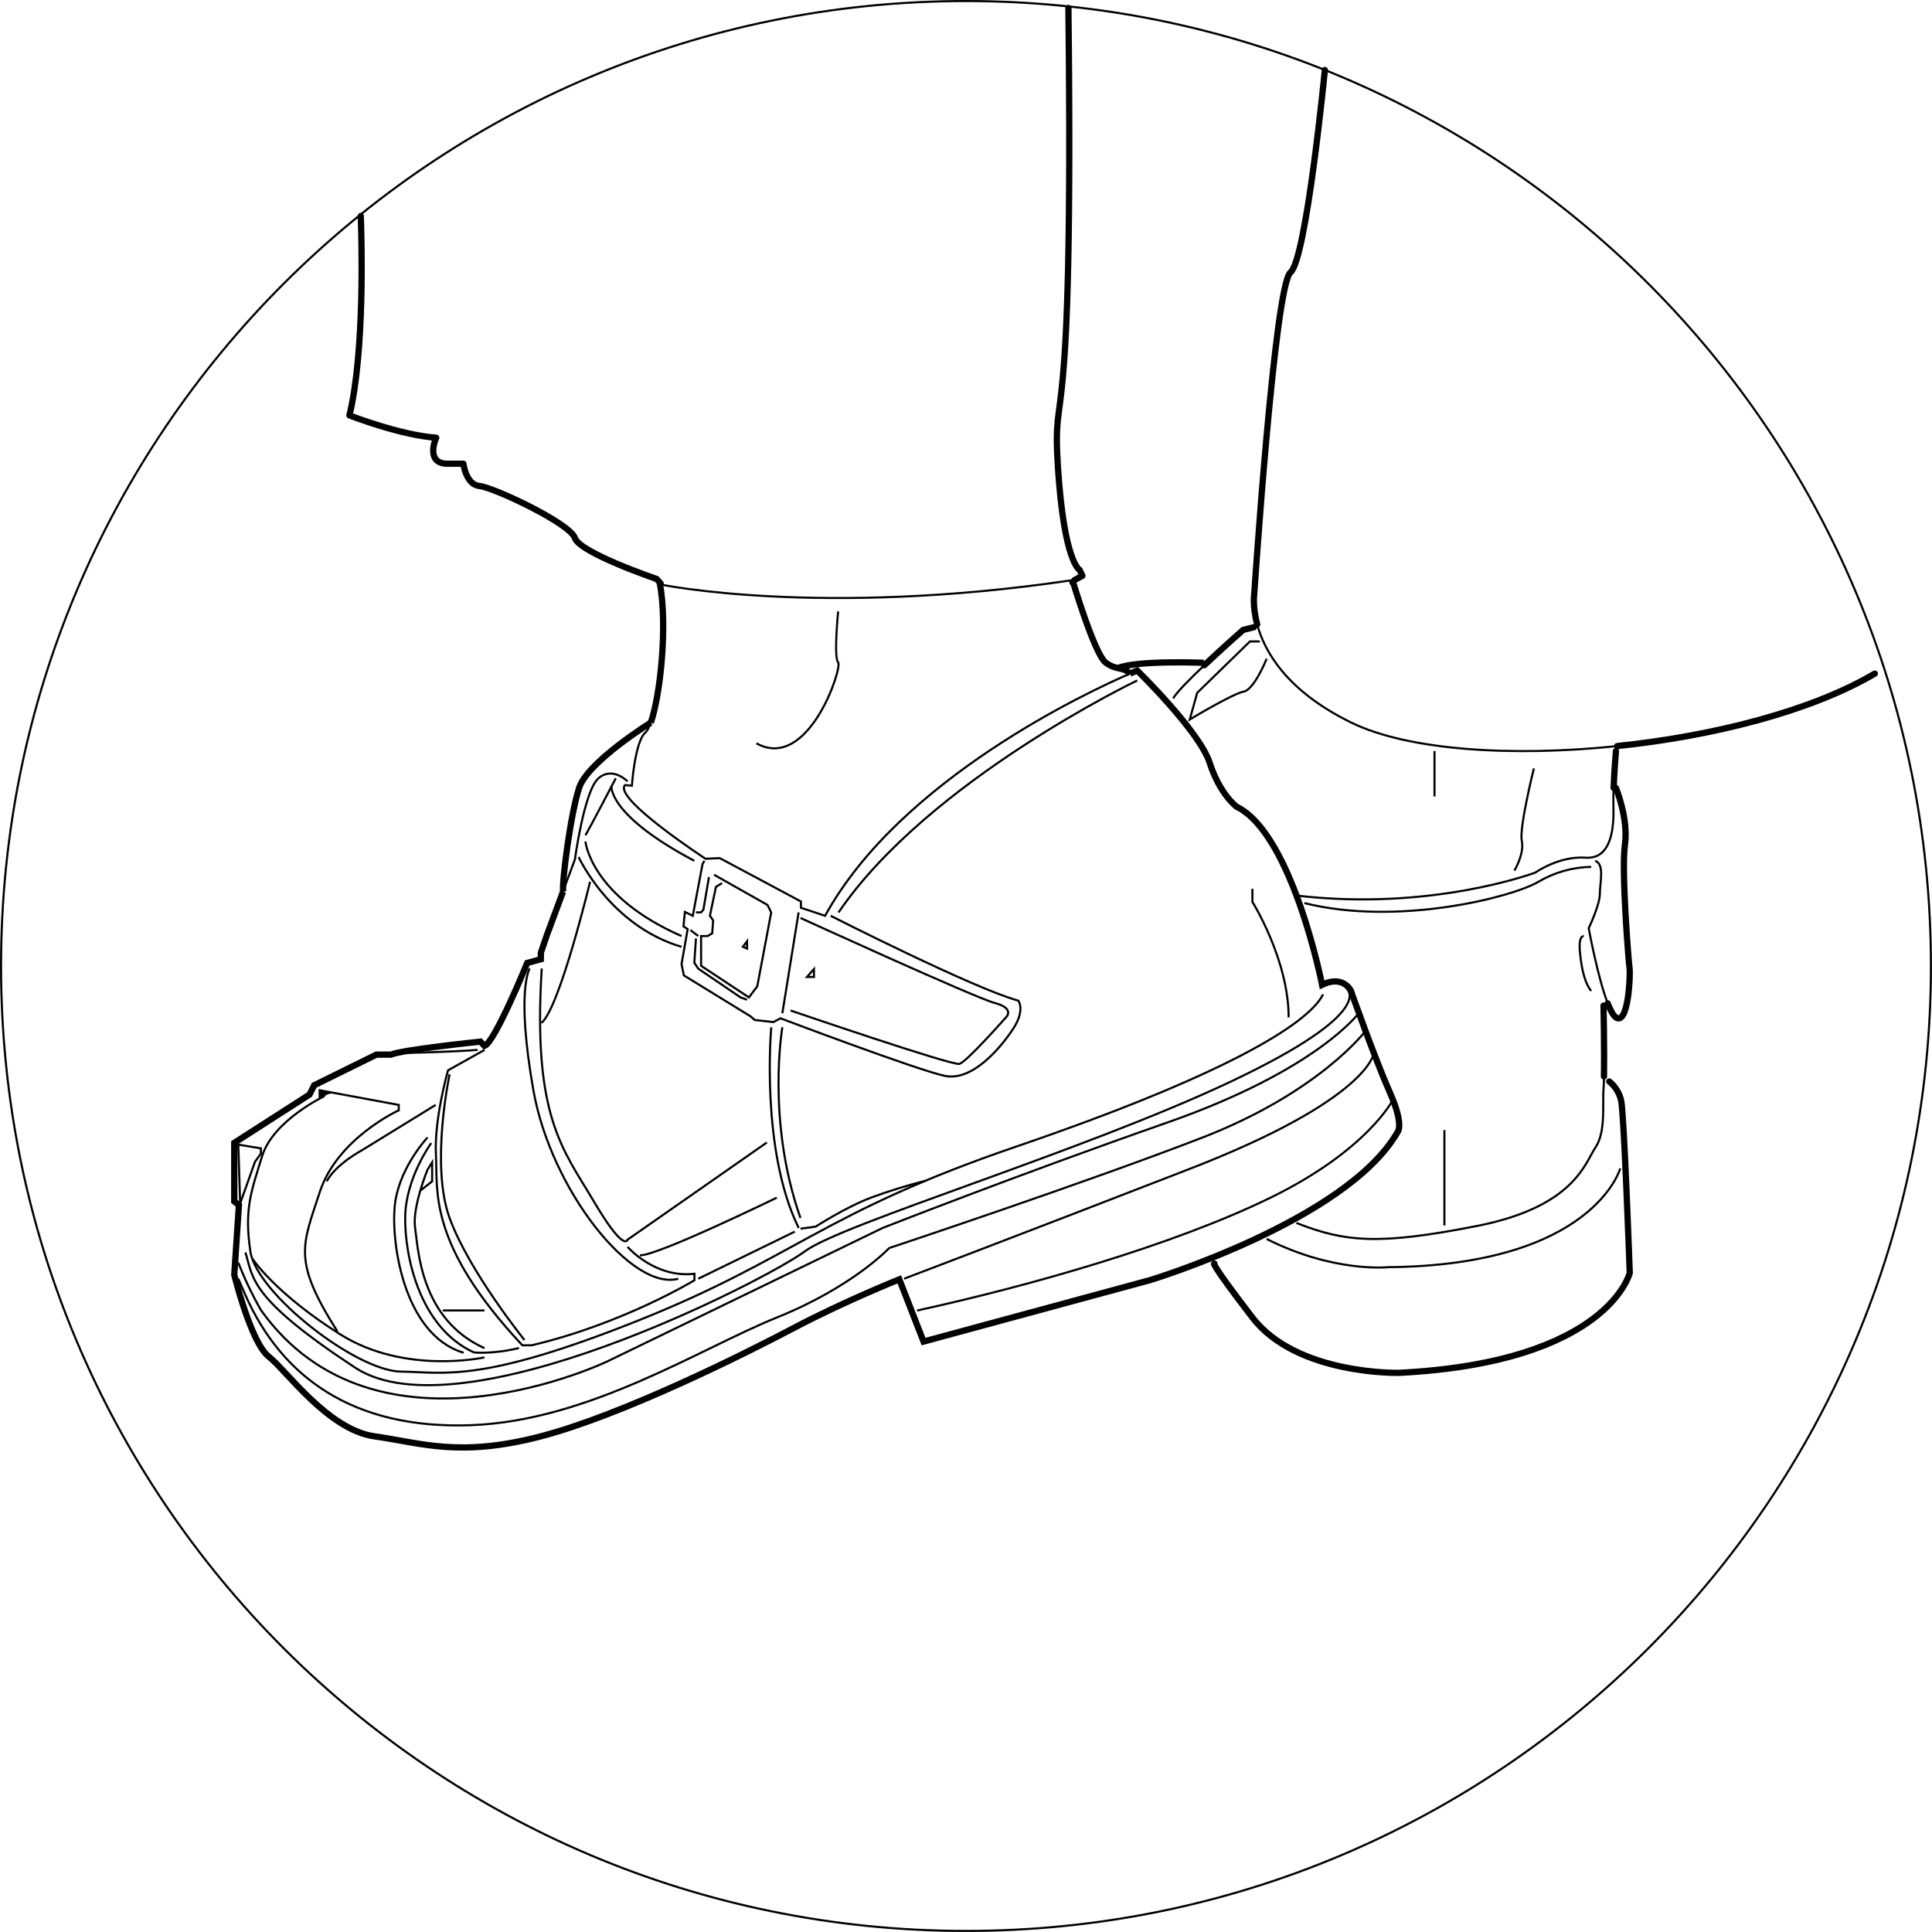
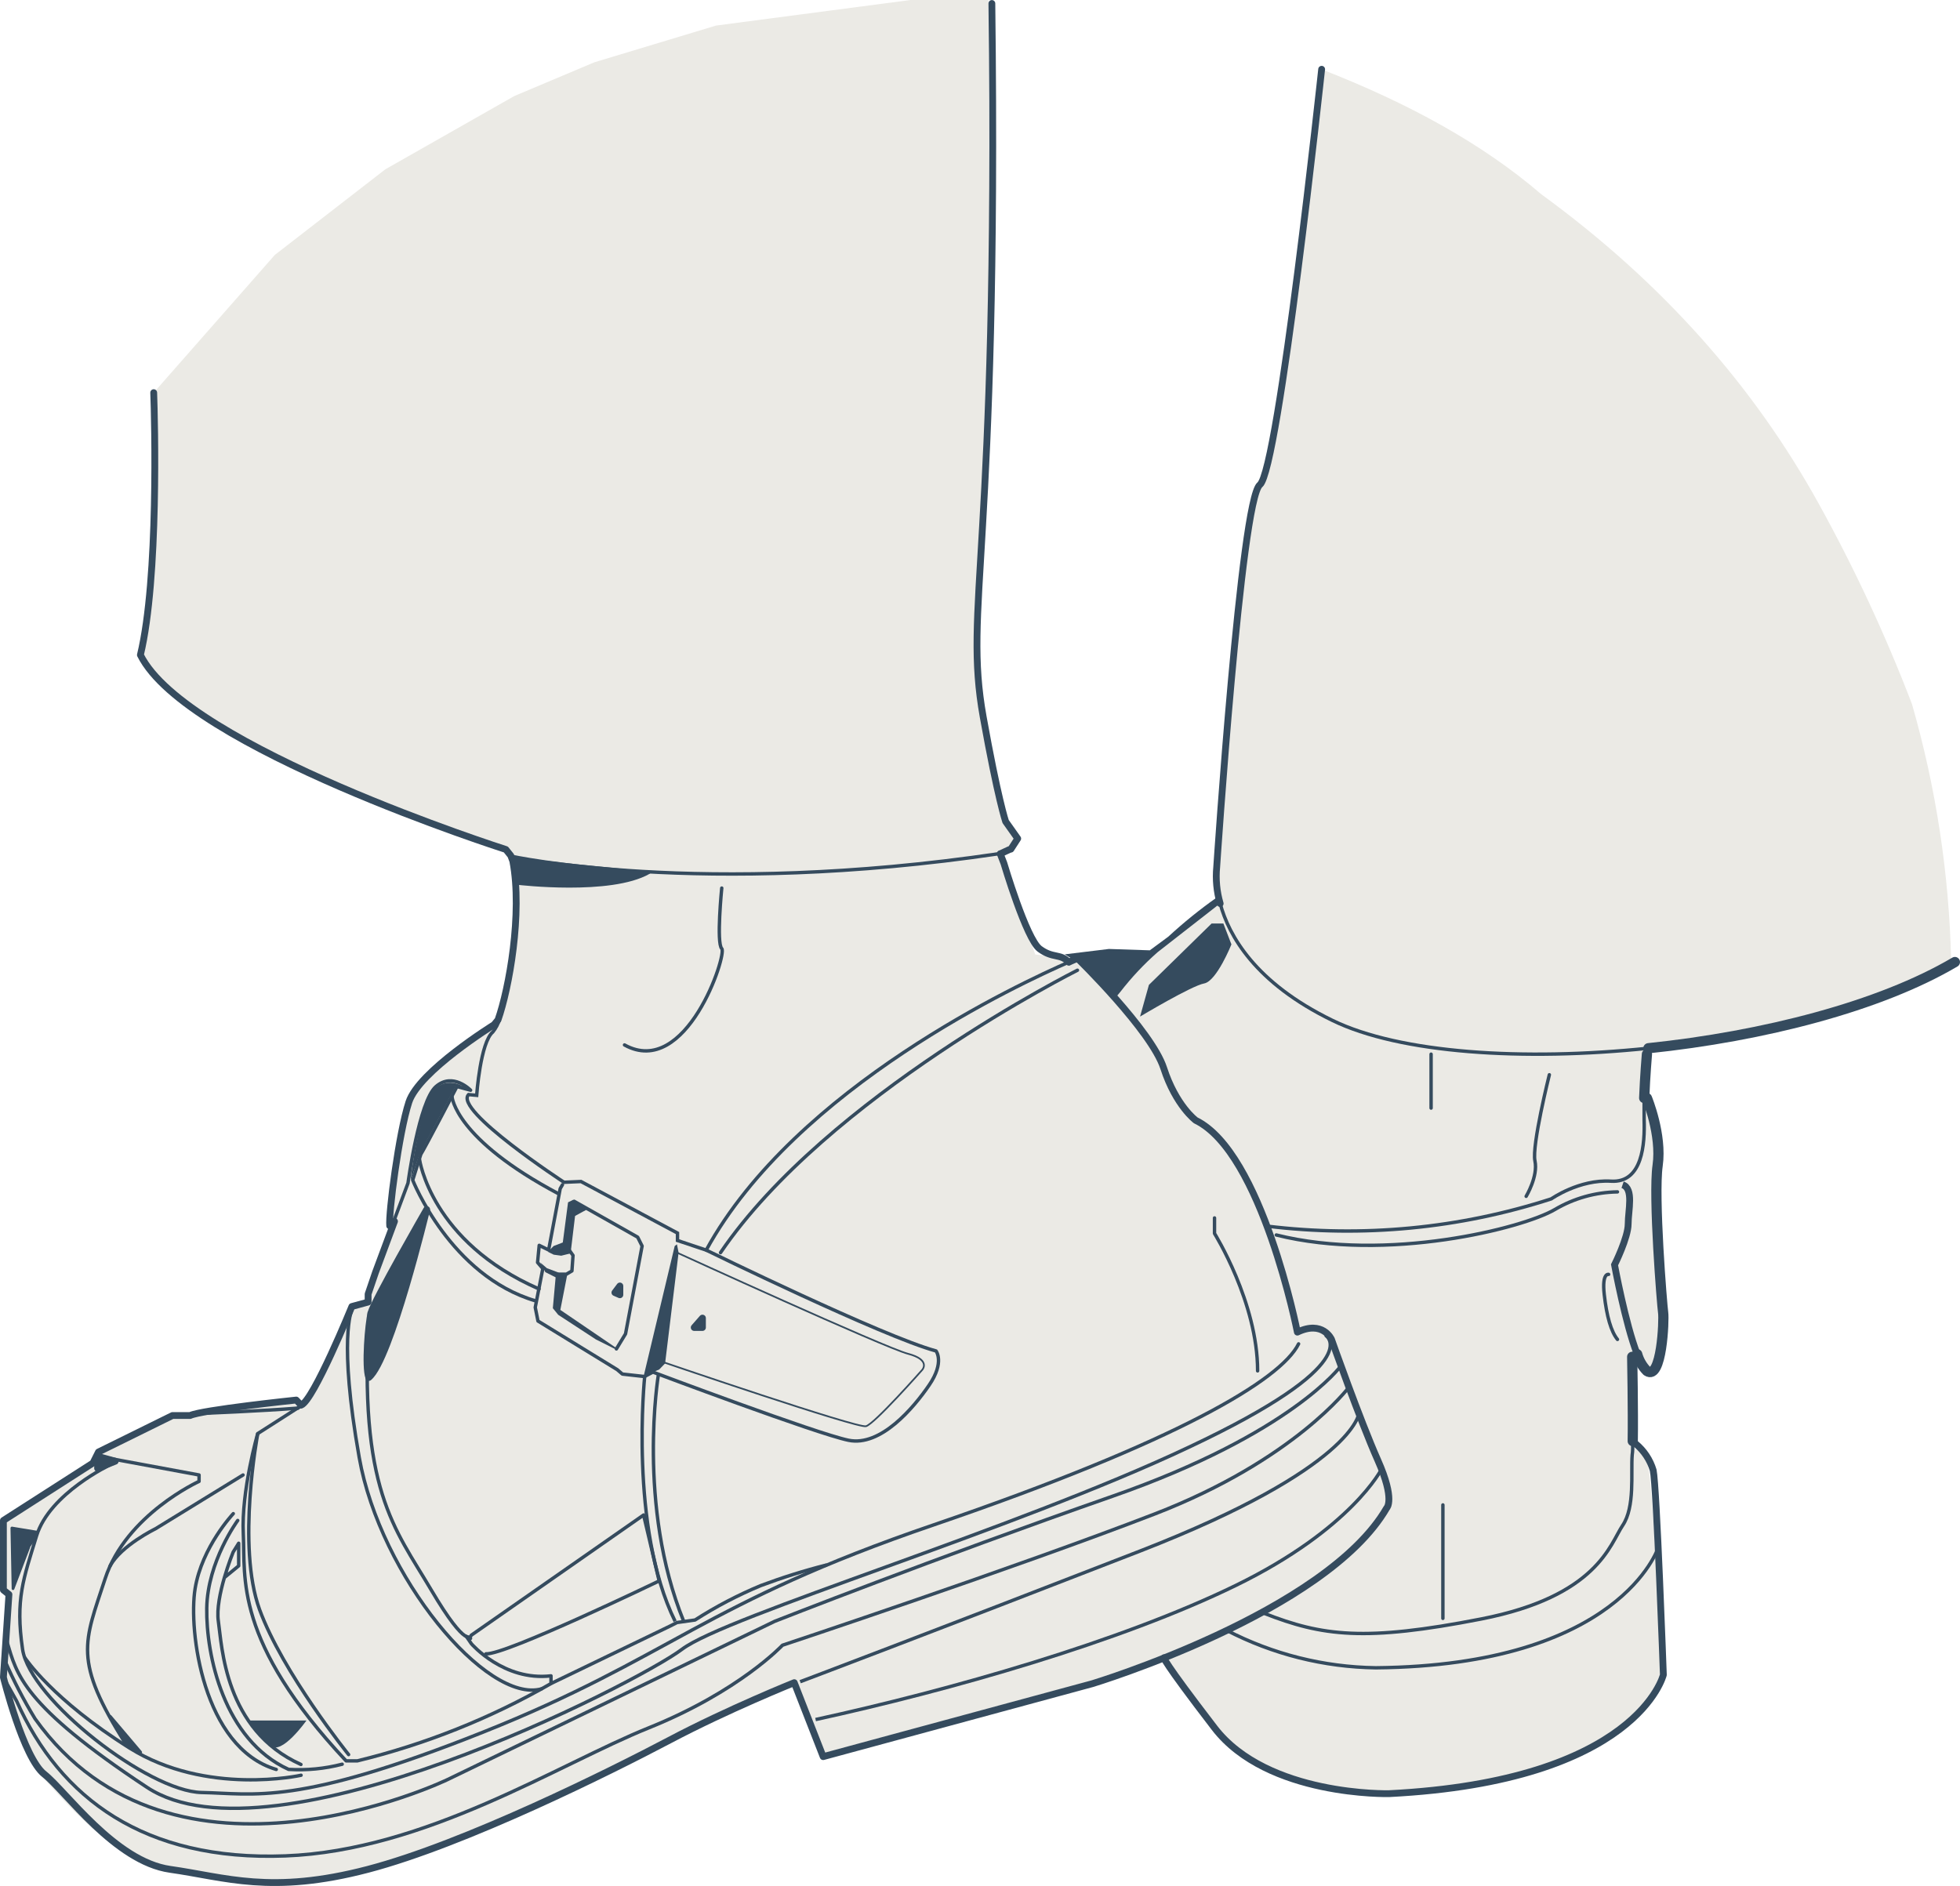
- <svg xmlns="http://www.w3.org/2000/svg" id="圖層_2" data-name="圖層 2" viewBox="0 0 924.33 924.33">
+ <svg xmlns="http://www.w3.org/2000/svg" id="圖層_1" data-name="圖層 1" viewBox="0 0 287.42 276.58">
  <defs>
-     <style>
-       .cls-1, .cls-2, .cls-3 {
-         fill: none;
-         stroke: #000;
-       }
- 
-       .cls-1, .cls-2 {
-         stroke-miterlimit: 10;
-       }
- 
-       .cls-1, .cls-3 {
-         stroke-width: 3px;
-       }
- 
-       .cls-3 {
-         stroke-linecap: round;
-         stroke-linejoin: round;
-       }
-     </style>
+     <style>.cls-1{fill:#ebeae5;}.cls-2,.cls-4,.cls-5,.cls-6,.cls-8,.cls-9{fill:none;}.cls-10,.cls-2,.cls-4,.cls-5,.cls-6,.cls-7,.cls-8,.cls-9{stroke:#354b5e;}.cls-10,.cls-2,.cls-4,.cls-6,.cls-7,.cls-8{stroke-linecap:round;stroke-linejoin:round;}.cls-10,.cls-2,.cls-5{stroke-width:0.5px;}.cls-10,.cls-3,.cls-7{fill:#354b5e;}.cls-4{stroke-width:0.25px;}.cls-5,.cls-9{stroke-miterlimit:10;}.cls-8{stroke-width:1.5px;}</style>
  </defs>
-   <path class="cls-1" d="M311.35,345.73s-30.08,18.64-34.23,31.09-8.3,45-7.7,49.77" />
-   <path class="cls-2" d="M300.23,373.85s-7.11-7.4-13.92-1.48-11.26,38.82-11.26,38.82l-5.72,15.37" />
-   <path class="cls-2" d="M397.42,438.15s68.44,34.81,89.77,40.59c0,0,3.56,4.45-2.66,13.78S465,517.41,452.08,514.74s-78.66-27.55-78.66-27.55L370,489l-8.89-1-2.07-1.78-31.86-19.56-1.11-5.4L329,444.52l-2-1.33.67-6.89,3.78,1.85,4.66-24.74.89-1.56" />
-   <line class="cls-2" x1="382.08" y1="436.52" x2="374.31" y2="484.74" />
-   <polyline class="cls-2" points="341.64 418.52 367.19 432.96 368.97 436.52 362.31 471.85 358.31 477.19 335.42 462.07 335.42 447.85 338.53 447.85 340.75 446.52 341.19 440.3 339.64 438.15 342.53 424.3 345.42 422.52" />
-   <polyline class="cls-2" points="339.19 419.63 336.53 435.22 335.42 436.52 332.97 436.52" />
-   <line class="cls-2" x1="334.08" y1="447.85" x2="330.31" y2="444.96" />
-   <polyline class="cls-2" points="332.97 448.96 332.19 460.63 334.08 463.45 354.31 477.19 357.42 478.3" />
-   <path class="cls-2" d="M383,439.19s83.56,38.22,92.89,40.66,5.78,6.45,5.78,6.45S462.53,508.08,459,509s-80.78-25.55-80.78-25.55" />
-   <path class="cls-2" d="M276.82,410s15,32.89,49.26,43" />
-   <path class="cls-2" d="M280.08,402.59s2.52,26.23,46,45.26" />
-   <path class="cls-2" d="M292.53,375.93s-2.15,13.77,39.66,35.92" />
-   <path class="cls-2" d="M294.6,372.37s-13,24.89-14.52,27.26" />
-   <path class="cls-3" d="M172.6,103.35c.41,10.89,2,64.61-5.41,95.39,0,0,24.3,9.48,41.49,10.67,0,0-5.34,11.85,4.74,12.44h8.29s1.19,10.08,7.71,10.67,43.26,17.78,45.63,24.89S314.16,277,314.16,277l1.9,2.13" />
-   <path class="cls-3" d="M513.12,278.7c.56-.08.63-1.21,1.19-1.29l3.55-1.93-1.33-2.81s-7.41-3.41-10.37-49,7.61,2.88,5-219.84" />
-   <path class="cls-2" d="M315.93,279.63s76.33,15.85,196.7-2" />
-   <path class="cls-1" d="M311.35,345.73c4.41-12.42,8.25-46,4.27-67.1" />
-   <path class="cls-2" d="M540.65,322.27c-18.83,8.14-109.86,50.16-145.9,115.88l-11.56-3.85v-3l-38.81-20.74-6.82.3s-44.44-29-38.51-35.26l3.26.3s1.48-21.34,6.51-25.48c.82-.67,1.68-2.32,2.53-4.72" />
-   <path class="cls-1" d="M540.65,322.27c2.22-1,3.43-1.45,3.43-1.45s29.78,29,34.67,44.14,12.89,21,12.89,21c26.67,13,40.89,85.19,40.89,85.19,10.22-4.89,13.78,2.9,13.78,2.9s11.55,32.65,18.66,48.65,3.56,19.11,3.56,19.11c-24.45,42.23-118.41,70.67-118.41,70.67L441.86,641.85l-11.61-29.77s-26.61,10.66-50.17,23.11-82.22,41.77-121.33,52-57.33,3.11-79.56,0S137,655.63,128.53,649s-16.45-39.11-16.45-39.11l2.23-33.33-2.23-1.78v-28l36-23.11,2.23-4.44,29.77-14.67h7.11c4.45-2.22,42.67-6.22,42.67-6.22l1.93,2.07c5-1.78,20.44-39.7,20.44-39.7l6.52-1.78v-3.08l3-8.77,7.62-20.48" />
-   <path class="cls-2" d="M369,491.48s-5.34,58.42,13.11,96" />
-   <path class="cls-2" d="M366.9,546.59l-66.67,46.52s-1.48,6.52-16.15-18.37-29.33-40.16-24.89-111.41" />
-   <path class="cls-2" d="M300.23,596.52s13,15.11,32,12.89v3.11s-34.33,20.89-77.88,31.11h-4.45c-45.33-48.44-40.44-73.78-41.33-91.11s5.78-40.44,5.78-40.44l17.48-9.78" />
-   <path class="cls-2" d="M644.08,472.64s16.6,10.82-55.11,44.77c-70.57,33.41-186.22,68-204,81.33S220.53,687.63,169.86,654.3s-48.65-42.68-52.44-55.11" />
-   <path class="cls-2" d="M155.34,524.37s-24.59,11.56-29.92,28.74-8.6,25.48-5.63,45.63,50.66,57.19,72,57.48,38.09,5.63,113.18-24.29,88.64-51.77,181.34-83.41C584.38,515,625.86,490.19,633,475.73" />
-   <path class="cls-2" d="M599.19,425.22v6.26s17.34,27.71,17.34,55.26" />
-   <line class="cls-2" x1="231.79" y1="626.96" x2="211.86" y2="626.96" />
-   <path class="cls-2" d="M153,523.41v-1.78l37.78,7v2.58S161.42,544.52,153,570.3,139.86,603,161.42,637" />
-   <path class="cls-2" d="M208.45,528.61,173.19,550.3s-12.51,6.64-16.88,14.89" />
-   <path class="cls-2" d="M206.31,546.9s-12.15,16.58-12.45,35.25,6.82,53,32.89,64.89c0,0,8.5,1,21.56-2.08" />
-   <line class="cls-2" x1="380.23" y1="589.26" x2="334.08" y2="611.78" />
-   <path class="cls-2" d="M383,587.85l7.26-1s14-9.12,26.45-13.86a256,256,0,0,1,26.22-8.11" />
-   <path class="cls-2" d="M231.79,649.41s-38,8.47-69-11-42-36.15-42-36.15" />
-   <polygon class="cls-2" points="124.82 549.41 114.01 547.63 114.9 575.78 122.01 555.78 124.82 551.93 124.82 549.41" />
-   <polygon points="152.38 525.91 156.92 523.53 159.53 522.84 152.53 521.16 152.38 525.91" />
-   <path class="cls-2" d="M189.19,503.87s25.56-.46,39.34-1.57" />
-   <path class="cls-2" d="M371.64,573s-57.78,28.15-65.48,27.56" />
-   <path class="cls-1" d="M513.12,277.66S523.64,313,529,317s8.24,1.72,11.68,5.31" />
-   <path class="cls-3" d="M773.71,356.94c46.26-4.83,93-16.8,123.26-34.67" />
-   <path class="cls-2" d="M601.48,298.74c3.45,12.86,14,31.84,45.07,47,27.19,13.26,76.88,16.46,127.16,11.21" />
-   <path class="cls-3" d="M633.86,33.51S625,124.08,617.42,130.3s-17.34,153.78-17.34,153.78-.93,5.92,1.4,14.66" />
-   <path class="cls-2" d="M576.21,318.26c-6.81,6.44-13.28,12.95-14.94,15.89" />
-   <path class="cls-3" d="M599.9,300.08l-5.15,1.31s-9.57,8.38-18.54,16.87" />
-   <path class="cls-1" d="M575.93,317.11s-31.92-1.33-41.07,2.52" />
-   <path class="cls-2" d="M772,377c-.12,3.14-.16,6.21-.09,8.74.3,9.49-.59,25.49-13.33,24.6s-24,7.11-24,7.11-49.48,18.68-114.37,11" />
-   <path class="cls-3" d="M773.12,359.34s-.79,9.05-1.1,17.62" />
-   <path class="cls-2" d="M733.86,367.63s-7.11,28.45-5.78,34.67-3.55,14.22-3.55,14.22" />
-   <path class="cls-2" d="M606,315.19s-5.93,14.81-11,15.7-25.78,13.33-25.78,13.33l3.55-12.74L598,306.89h4.74" />
-   <path class="cls-2" d="M769.18,480c-4.74-12.2-9.1-35.91-9.1-35.91s5.34-11.12,5.34-16.45,2.37-14.22-2.23-15.78" />
-   <path class="cls-3" d="M773.12,377s6.07,14.67,4.3,27.12,1.77,56.28,2.22,59.25-.59,27.41-6.52,23.41c-1.29-.87-2.63-3.36-3.94-6.75" />
-   <path class="cls-2" d="M757.71,447.93s-2.66-.78-1.78,8.05,2.67,14.93,5.34,18.11" />
-   <path class="cls-2" d="M767.4,515c0,2.35-.11,4.27-.21,5.51-.59,7.41,1.19,21-3.85,28.44s-10.07,28.45-56.89,37.63-62.81,7.71-86.22-1.48" />
-   <path class="cls-3" d="M767.19,481.11s.42,22.2.21,33.9" />
-   <line class="cls-2" x1="691.05" y1="586.3" x2="691.05" y2="540.67" />
-   <path class="cls-3" d="M769.91,517.41a16.21,16.21,0,0,1,5.73,9.33C777,533,779.73,609,779.73,609s-10.31,42.73-110.31,47.81c0,0-48.93,1.23-70.23-26.47S581,604.52,581,604.52" />
-   <path class="cls-2" d="M401,292.52s-2.22,22.07,0,24.37-14.22,52.52-39.11,38.74" />
-   <path class="cls-2" d="M282.31,421.85s-14.52,60.3-23.26,67.56" />
-   <path class="cls-2" d="M201.07,569.68l5.68-4.49v-9.11l-2.22,3.55s-7.41,18.07-5.93,27.85S201,631.19,231.79,645" />
-   <polygon class="cls-2" points="357.42 450.3 355.42 452.96 357.42 453.85 357.42 450.3" />
-   <polygon class="cls-2" points="389.42 463.63 389.42 467.41 386.08 467.41 389.42 463.63" />
-   <path class="cls-2" d="M374.31,491.48s-7.78,44.6,8.66,91.26" />
-   <path class="cls-2" d="M253.42,463.33s-6.67,10.52,1.77,58.3,47.23,96.27,69.34,90.15" />
-   <path class="cls-2" d="M215.1,514s-9.29,43.26,0,68.74,35.82,58.37,35.82,58.37" />
-   <path class="cls-2" d="M204.53,544.22s-12.6,13.34-15.34,30.23,3.11,64,32.63,72.75" />
-   <path class="cls-2" d="M544.08,325.56s-100,47.85-142.91,111" />
-   <path class="cls-2" d="M761.27,414.74a51.24,51.24,0,0,0-25.19,7.11c-12.89,7.56-67.55,21.33-112,10.22" />
-   <path class="cls-2" d="M666.41,526.17S654.31,550.3,607.86,573s-115.33,42.23-169.11,54" />
-   <path class="cls-2" d="M657.28,503.81s-1.94,22-88,55.38-136.74,52.59-136.74,52.59" />
-   <path class="cls-2" d="M653.29,493.27s-22.1,29.32-78.1,51-149.77,52.83-149.77,52.83-17.34,18.58-53.78,33.25S282,679.73,225.42,681.85s-90.67-23.11-108-62.22L114,611.78" />
-   <path class="cls-2" d="M650.11,484.65s-19.8,27.28-91.8,52.46-136,50.37-136,50.37L290.75,651.25s-110.52,53.33-165.93-24.48A174.13,174.13,0,0,1,114,604.08" />
-   <line class="cls-2" x1="686.31" y1="359.34" x2="686.31" y2="381.04" />
-   <path class="cls-2" d="M775.19,559s-12.84,46.37-111.11,47.26c0,0-25.92,2.75-58.07-13.51" />
-   <circle class="cls-2" cx="462.16" cy="462.16" r="461.66" />
+   <path class="cls-1" d="M171.07,243s-.49.65,7.28,10.75,25.26,9.46,25.26,9.46c36.46-1.85,40.31-17.56,40.31-17.56s-1.65-27.71-2.14-30a4.77,4.77,0,0,0-1.82-3.07l-.75-.3c0-.37,0-.81,0-1.31h0c0-1.4-.13-6-.36-11.47l1.29.2c.29.56.43,1.31.72,1.51,2.16,1.45,3-8,2.81-9.07s-1.45-17.06-.81-21.6-2.3-9.37-2.3-9.37l.36-7.28,5.24-.63a136.82,136.82,0,0,0,29.59-7.18l10.3-4.49.07-.79a148.65,148.65,0,0,0-5.74-37.53,232.64,232.64,0,0,0-13.64-29.33m0,0c-9.49-17.19-22.86-32.43-40.71-45.44-8.71-7.48-19.53-13.38-32.25-18.34-.33-.86-3.18,26.15-3.49,27.56.15-1.44.23-2.3.23-2.3l-.35,2.85c-.35,1.88-.71,5-1.07,8.82L188,56h-.26L185.65,68.4a5.54,5.54,0,0,1-1.09,2.31c-2.77,2.27-6.32,56.07-6.32,56.07l.19,4.85-1.22,1.22-.5.65a36.39,36.39,0,0,0-5.84,4.6l-1.5,1.18c-.19.19-1.71.74-1.9.92a57.86,57.86,0,0,1-9.65,0s-.44.17-1.25.53l-1.54-.38-3.22-.36-5-14.4,2.21-2.55-1.59-2.52-4.21-21.16L145.15,54l-.21-54L133.52,0,105,3.75,87.15,9.14,75.41,14.09,56.51,24.83,40.3,37.39,22.54,57.59l.09,3.25c.15,4,.66,24-2,35.22a22.55,22.55,0,0,0,6.65,7.09,98.44,98.44,0,0,0,17.82,10.1c2.67,1.32,18.12,8.2,28.5,11.14,1.34.14,1.91,1.59,1.88,3.48a47.5,47.5,0,0,1,.07,8.85,102,102,0,0,1-1.8,11.2,4.17,4.17,0,0,1-1.87,2.88c-.44.28-10.32,6.18-11.8,10.62S57,174.81,57.15,176.77l.05,1.06-.05.78.39.61-.06.57-2.3,6.48-1.09,3.2,0,1.32-2.52.78s-6.26,14-8.08,14.61l-.7-.76s-5.74.39-11.08,1.36l-1.75.28-1.54.29c-.36.08-1.24.13-1.4.21H25.29l-11,4.95-.81,1.62L.31,222.56.17,233.22l.81.64L0,245.57s3.06,11.69,5.74,14.55c3.72,4,10.92,12.86,19,14.21s14.91,3.53,29.16-.2S89.43,259.33,98,254.79s18.3-8.43,18.3-8.43l4.23,10.86L160,246.51a148.87,148.87,0,0,0,25.54-10.82m.12-56.06a1.8,1.8,0,0,1-.08-.21l1,.1ZM188.35,56h-.3c.27-1.82.53-3.67.77-5.49C188.67,52.24,188.51,54.08,188.35,56Z" />
+   <path class="cls-2" d="M78.52,190.79c-12.49-3.69-18-17.71-18-17.71l1.19-3.78c.56-.86,5.3-9.94,5.3-9.94l2,.54s-2.59-2.7-5.08-.54-4.1,14.16-4.1,14.16l-2.09,5.6" />
+   <path class="cls-2" d="M103.56,183.35s25.93,12.69,33.7,14.79c0,0,1.3,1.63-1,5s-7.12,9.07-11.83,8.1-28.68-10-28.68-10l-1.24.65-3.24-.36-.76-.65-11.62-7.13-.4-2,1.11-5.69-.77-.9.24-2.51,1.38.68,1.7-9,.33-.57" />
+   <polygon class="cls-3" points="95.78 201.22 96.66 200.87 97.53 199.97 99.51 183.72 99.27 182.5 98.94 182.75 94.38 201.87 95.78 201.22" />
+   <polyline class="cls-2" points="81.93 186.88 83.06 186.88 83.87 186.4 84.03 184.13 83.47 183.34" />
+   <polyline class="cls-2" points="84.2 176.19 93.51 181.45 94.16 182.75 91.73 195.63 90.39 197.84" />
+   <polygon class="cls-3" points="83.17 187.01 82.17 192.12 90.32 197.67 90.16 197.84 87.4 196.46 81.86 192.84 81.07 191.87 81.54 186.65 83.17 187.01" />
+   <path class="cls-4" d="M99.28,183.72s30.46,13.94,33.86,14.83,2.11,2.35,2.11,2.35-7,7.94-8.26,8.28-29.67-9.38-29.67-9.38" />
+   <path class="cls-2" d="M61.52,170.05s1.67,12.08,17.53,19" />
+   <path class="cls-2" d="M66.29,160.86s.4,6.16,15.64,14.24" />
+   <path class="cls-5" d="M74.82,125.55s27.83,6.16,71.72-.35" />
+   <path class="cls-6" d="M22.54,57.59c.15,4,.75,27.24-1.95,38.47,6.72,13.58,53.59,28.53,53.59,28.53l.72.9.3.8c1.45,7.69-.56,18.76-2.17,23.29l-.59.72s-11,6.8-12.48,11.34-3,16.41-2.81,18.15" />
+   <path class="cls-5" d="M156.76,141.1c-6.87,3-40.06,18.28-53.2,42.25l-4.21-1.41v-1.09L85.2,173.29l-2.49.11s-16.2-10.58-14-12.86l1.19.11s.54-7.78,2.37-9.29a5.53,5.53,0,0,0,1-1.93" />
+   <path class="cls-6" d="M156.76,141.1c.8-.37,1.25-.53,1.25-.53s10.85,10.57,12.64,16.09,4.7,7.66,4.7,7.66c9.72,4.74,14.9,31.06,14.9,31.06,3.73-1.79,5,1.05,5,1.05s4.21,11.91,6.8,17.74,1.3,7,1.3,7c-8.91,15.4-43.17,25.77-43.17,25.77l-39.47,10.7-4.24-10.85s-9.7,3.89-18.29,8.43-30,15.22-44.23,18.95-20.91,1.14-29,0S9.59,262.64,6.5,260.22.5,246,.5,246l.81-12.15-.81-.65V223l13.13-8.42.81-1.62,10.85-5.35h2.59c1.63-.81,15.56-2.27,15.56-2.27l.71.75c1.82-.64,7.45-14.47,7.45-14.47l2.38-.65V189.8l1.09-3.2,2.78-7.47" />
+   <path class="cls-5" d="M94.54,201.88S92.23,224.09,99,237.79" />
+   <path class="cls-2" d="M71.26,242.56c2.81.21,25.4-10.69,25.4-10.69l-2.28-9.67L69.1,239.84s-.54,2.38-5.89-6.69-10.69-14.65-9.07-40.62" />
+   <path class="cls-2" d="M194.47,195.92s6.05,4-20.1,16.32C148.64,224.42,106.48,237,100,241.9S40,274.3,21.57,262.15,2.44,245.44,1.06,240.91" />
+   <path class="cls-2" d="M16.27,214.78s-9,4.22-10.91,10.48-3.13,9.29-2.05,16.64,18.47,20.85,26.25,21,13.89,2.06,41.27-8.85,32.31-18.88,66.11-30.41c35.76-12.23,50.88-21.27,53.49-26.54" />
+   <path class="cls-2" d="M178.1,178.63v2.28s6.32,10.11,6.32,20.15" />
+   <path class="cls-3" d="M39.67,256c1.58,1.57,5.27-3.66,5.27-3.66H36.65C36.26,253.17,39.67,256,39.67,256Z" />
+   <path class="cls-2" d="M15.42,214.43v-.65l13.77,2.55v.94s-10.7,4.86-13.77,14.26-4.79,11.92,3.07,24.32" />
+   <path class="cls-2" d="M35.64,216.33l-12.86,7.9s-5,2.43-6.63,5.43" />
+   <path class="cls-2" d="M34.86,223s-4.43,6-4.54,12.85,2.48,19.32,12,23.66a25.14,25.14,0,0,0,7.86-.76" />
+   <path class="cls-2" d="M121.13,229.55a91.07,91.07,0,0,0-9.56,3,61.61,61.61,0,0,0-9.65,5.05l-2.64.37-1,.51-17.36,8.38" />
+   <path class="cls-2" d="M44.15,260.37s-13.86,3.09-25.16-4S3.68,243.18,3.68,243.18" />
+   <path class="cls-3" d="M5.48,224.52l-3.7-.61a.21.21,0,0,0-.24.2L1.71,233a.2.2,0,0,0,.39.07l2.34-6.16,0-.05,1-1.38Z" />
+   <polygon class="cls-7" points="14.31 215.34 16.19 214.59 16.9 214.31 14.36 213.61 14.31 215.34" />
+   <path class="cls-2" d="M29.38,207.31s9.32-.38,14.35-.79" />
+   <path class="cls-6" d="M145.45.51c1,81.2-4.21,88.24-1.27,104.64,2.15,12,3.29,15.34,3.29,15.34l1.77,2.5-1,1.55c-.2,0-1.37.64-1.57.67l.54,1.39s3.29,11.12,5.25,12.57,3,.63,4.26,1.94" />
+   <path class="cls-8" d="M241.73,153.74c16.86-1.76,33.91-6.13,44.94-12.64" />
+   <path class="cls-5" d="M178.93,132.52c1.26,4.69,5.11,11.61,16.44,17.13,9.91,4.84,28,6,46.36,4.09" />
+   <path class="cls-6" d="M193.81,10.16s-6.3,58.68-9.06,60.94-6.33,56.07-6.33,56.07a14.21,14.21,0,0,0,.51,5.35" />
+   <path class="cls-3" d="M178.63,132.73l-.2-1.1a69.66,69.66,0,0,0-7.11,5.75l-2.71,2-6-.2-6.47.79,1,.62.91-.26,5.71,5.78.55-.66a41.63,41.63,0,0,1,5.45-5.8" />
+   <path class="cls-2" d="M241.1,161.05c0,1.14,0,2.26,0,3.19.11,3.46-.21,9.29-4.86,9s-8.75,2.59-8.75,2.59a97,97,0,0,1-41.7,4" />
+   <path class="cls-8" d="M241.51,154.61s-.28,3.3-.4,6.43" />
+   <path class="cls-2" d="M227.2,157.63s-2.59,10.38-2.11,12.64-1.29,5.19-1.29,5.19" />
+   <path class="cls-3" d="M180.58,138.51s-2.16,5.4-4,5.73-9.4,4.86-9.4,4.86l1.3-4.65,9.19-9h1.73" />
+   <path class="cls-9" d="M240.08,198.6c-1.73-4.44-3.32-13.09-3.32-13.09s2-4,2-6,.86-5.18-.82-5.75" />
+   <path class="cls-8" d="M241.51,161.05s2.22,5.35,1.57,9.89.65,20.52.81,21.6-.21,10-2.38,8.54a5.73,5.73,0,0,1-1.43-2.47" />
+   <path class="cls-2" d="M235.89,186.91s-1-.28-.64,2.94,1,5.44,1.94,6.6" />
+   <path class="cls-2" d="M239.43,211.36c0,.86,0,1.56-.08,2-.21,2.71.43,7.66-1.4,10.37s-3.67,10.38-20.74,13.72-23.29,2.52-31.83-.83" />
+   <path class="cls-8" d="M239.35,199s.15,8.09.08,12.36" />
+   <line class="cls-2" x1="211.59" y1="237.36" x2="211.59" y2="220.72" />
+   <path class="cls-6" d="M239.85,211.75a8,8,0,0,1,2.58,3.89c.5,2.29,1.49,30,1.49,30s-3.76,15.58-40.22,17.43c0,0-17.84.45-25.6-9.65s-7.41-10.28-7.41-10.28" />
+   <path class="cls-2" d="M105.84,130.25s-.81,8.05,0,8.88-5.19,19.15-14.26,14.13" />
+   <path class="cls-7" d="M54.42,192.53c.37-1.62,8.15-15.13,8.15-15.13s-5.3,22-8.49,24.63C53.5,200.43,54,194.14,54.42,192.53Z" />
+   <path class="cls-2" d="M33,231.3,35,229.66v-3.32l-.81,1.3s-2.7,6.58-2.17,10.15.88,15.94,12.11,21" />
+   <polygon class="cls-7" points="90.9 188.61 90.17 189.58 90.9 189.9 90.9 188.61" />
+   <polygon class="cls-6" points="103.01 193.32 103.01 194.7 101.8 194.7 103.01 193.32" />
+   <path class="cls-5" d="M96.55,201.61s-3.2,19.2,3.71,36.18" />
+   <path class="cls-2" d="M51.59,192.1s-2,4.26,1.09,21.68,18.67,36.15,26.73,33.92" />
+   <path class="cls-2" d="M37.79,210.3s-3.12,16.47.27,25.76,13.06,21.28,13.06,21.28" />
+   <path class="cls-2" d="M34.21,222s-4.6,4.86-5.6,11,1.14,23.33,11.9,26.52" />
+   <path class="cls-2" d="M158,142.3s-36.69,18.4-52.34,41.42" />
+   <path class="cls-2" d="M237.19,174.81A18.66,18.66,0,0,0,228,177.4c-4.7,2.76-24.63,7.78-40.84,3.73" />
+   <path class="cls-5" d="M202.61,215.44s-4.41,8.79-21.35,17.07-42,15.4-61.66,19.69" />
+   <path class="cls-5" d="M199.28,207.28s-.71,8-32.09,20.2-49.85,19.17-49.85,19.17" />
+   <path class="cls-2" d="M197.82,203.44s-8,10.69-28.47,18.6-54.61,19.26-54.61,19.26-6.32,6.77-19.61,12.12-32.68,18-53.31,18.78-33-8.43-39.37-22.69L.86,246.67" />
+   <path class="cls-2" d="M196.66,200.3s-7.21,9.95-33.47,19.13-49.58,18.36-49.58,18.36L65.64,261s-40.29,19.44-60.5-8.92a69.67,69.67,0,0,1-4.43-8.53" />
+   <line class="cls-2" x1="209.86" y1="154.61" x2="209.86" y2="162.52" />
+   <path class="cls-2" d="M243.16,227s-5.57,17.28-41.4,17.61a49,49,0,0,1-21.91-5.51" />
+   <polygon class="cls-3" points="83.67 183.83 82.3 184.17 81.2 184.02 80.35 183.6 81.18 182.75 82.53 182.23 83.3 176.34 84.03 175.98 85.99 177.44 85.44 177.73 84.33 178.34 83.67 183.83" />
+   <polygon class="cls-3" points="79.24 185.18 80.2 186 81.93 186.65 81.87 187.54 79.97 186.58 79.24 185.18" />
+   <path class="cls-2" d="M69,240.3l-.61-.29.74,1.08s4.74,5.51,11.67,4.7v1.13a108.66,108.66,0,0,1-28.4,11.34H50.75C34.22,240.6,36,231.36,35.68,225s2.11-14.74,2.11-14.74l6.25-4" />
+   <path class="cls-3" d="M67.93,159.34s-4.18-2.63-5.78,3.7a70.87,70.87,0,0,0-1.91,9.68l0,.38,1.24-3.7,5.36-10.12Z" />
+   <polygon class="cls-10" points="16.15 251.77 20.58 257 18.81 255.88 16.15 251.77" />
+   <path class="cls-10" d="M75.51,125.8l.48,3.73s13.58,1.61,19.15-1.59H94S76.1,126.27,75.51,125.8Z" />
</svg>
